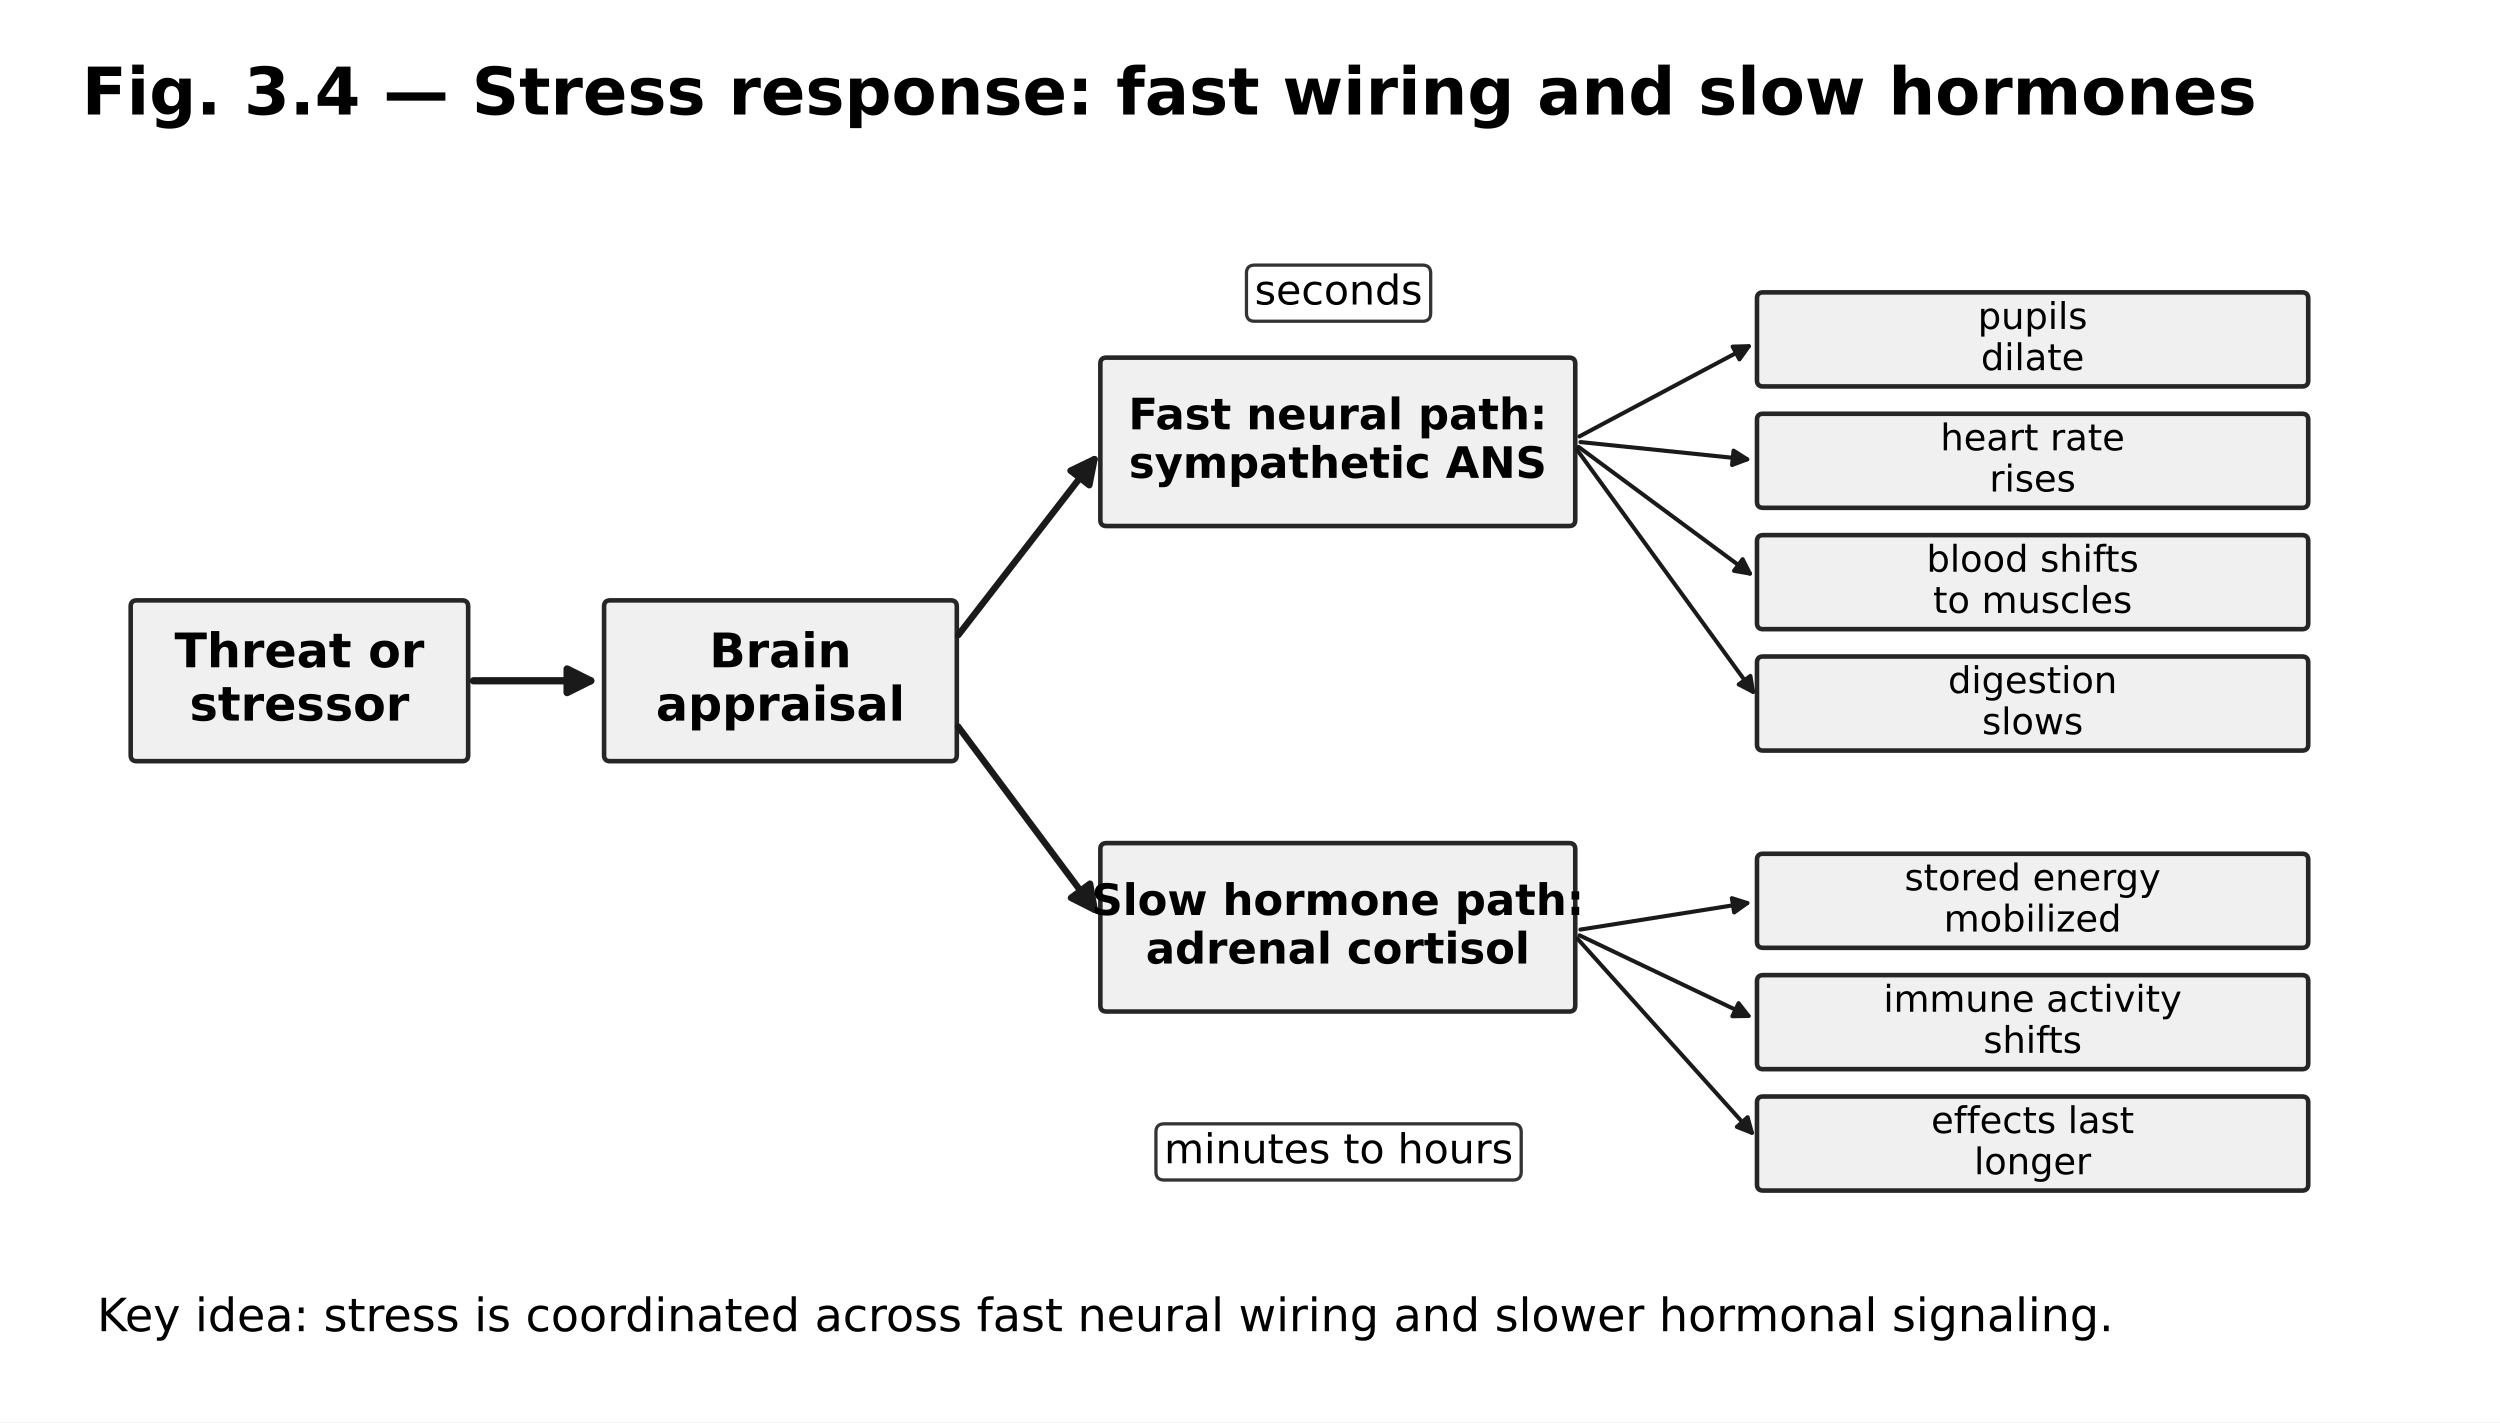
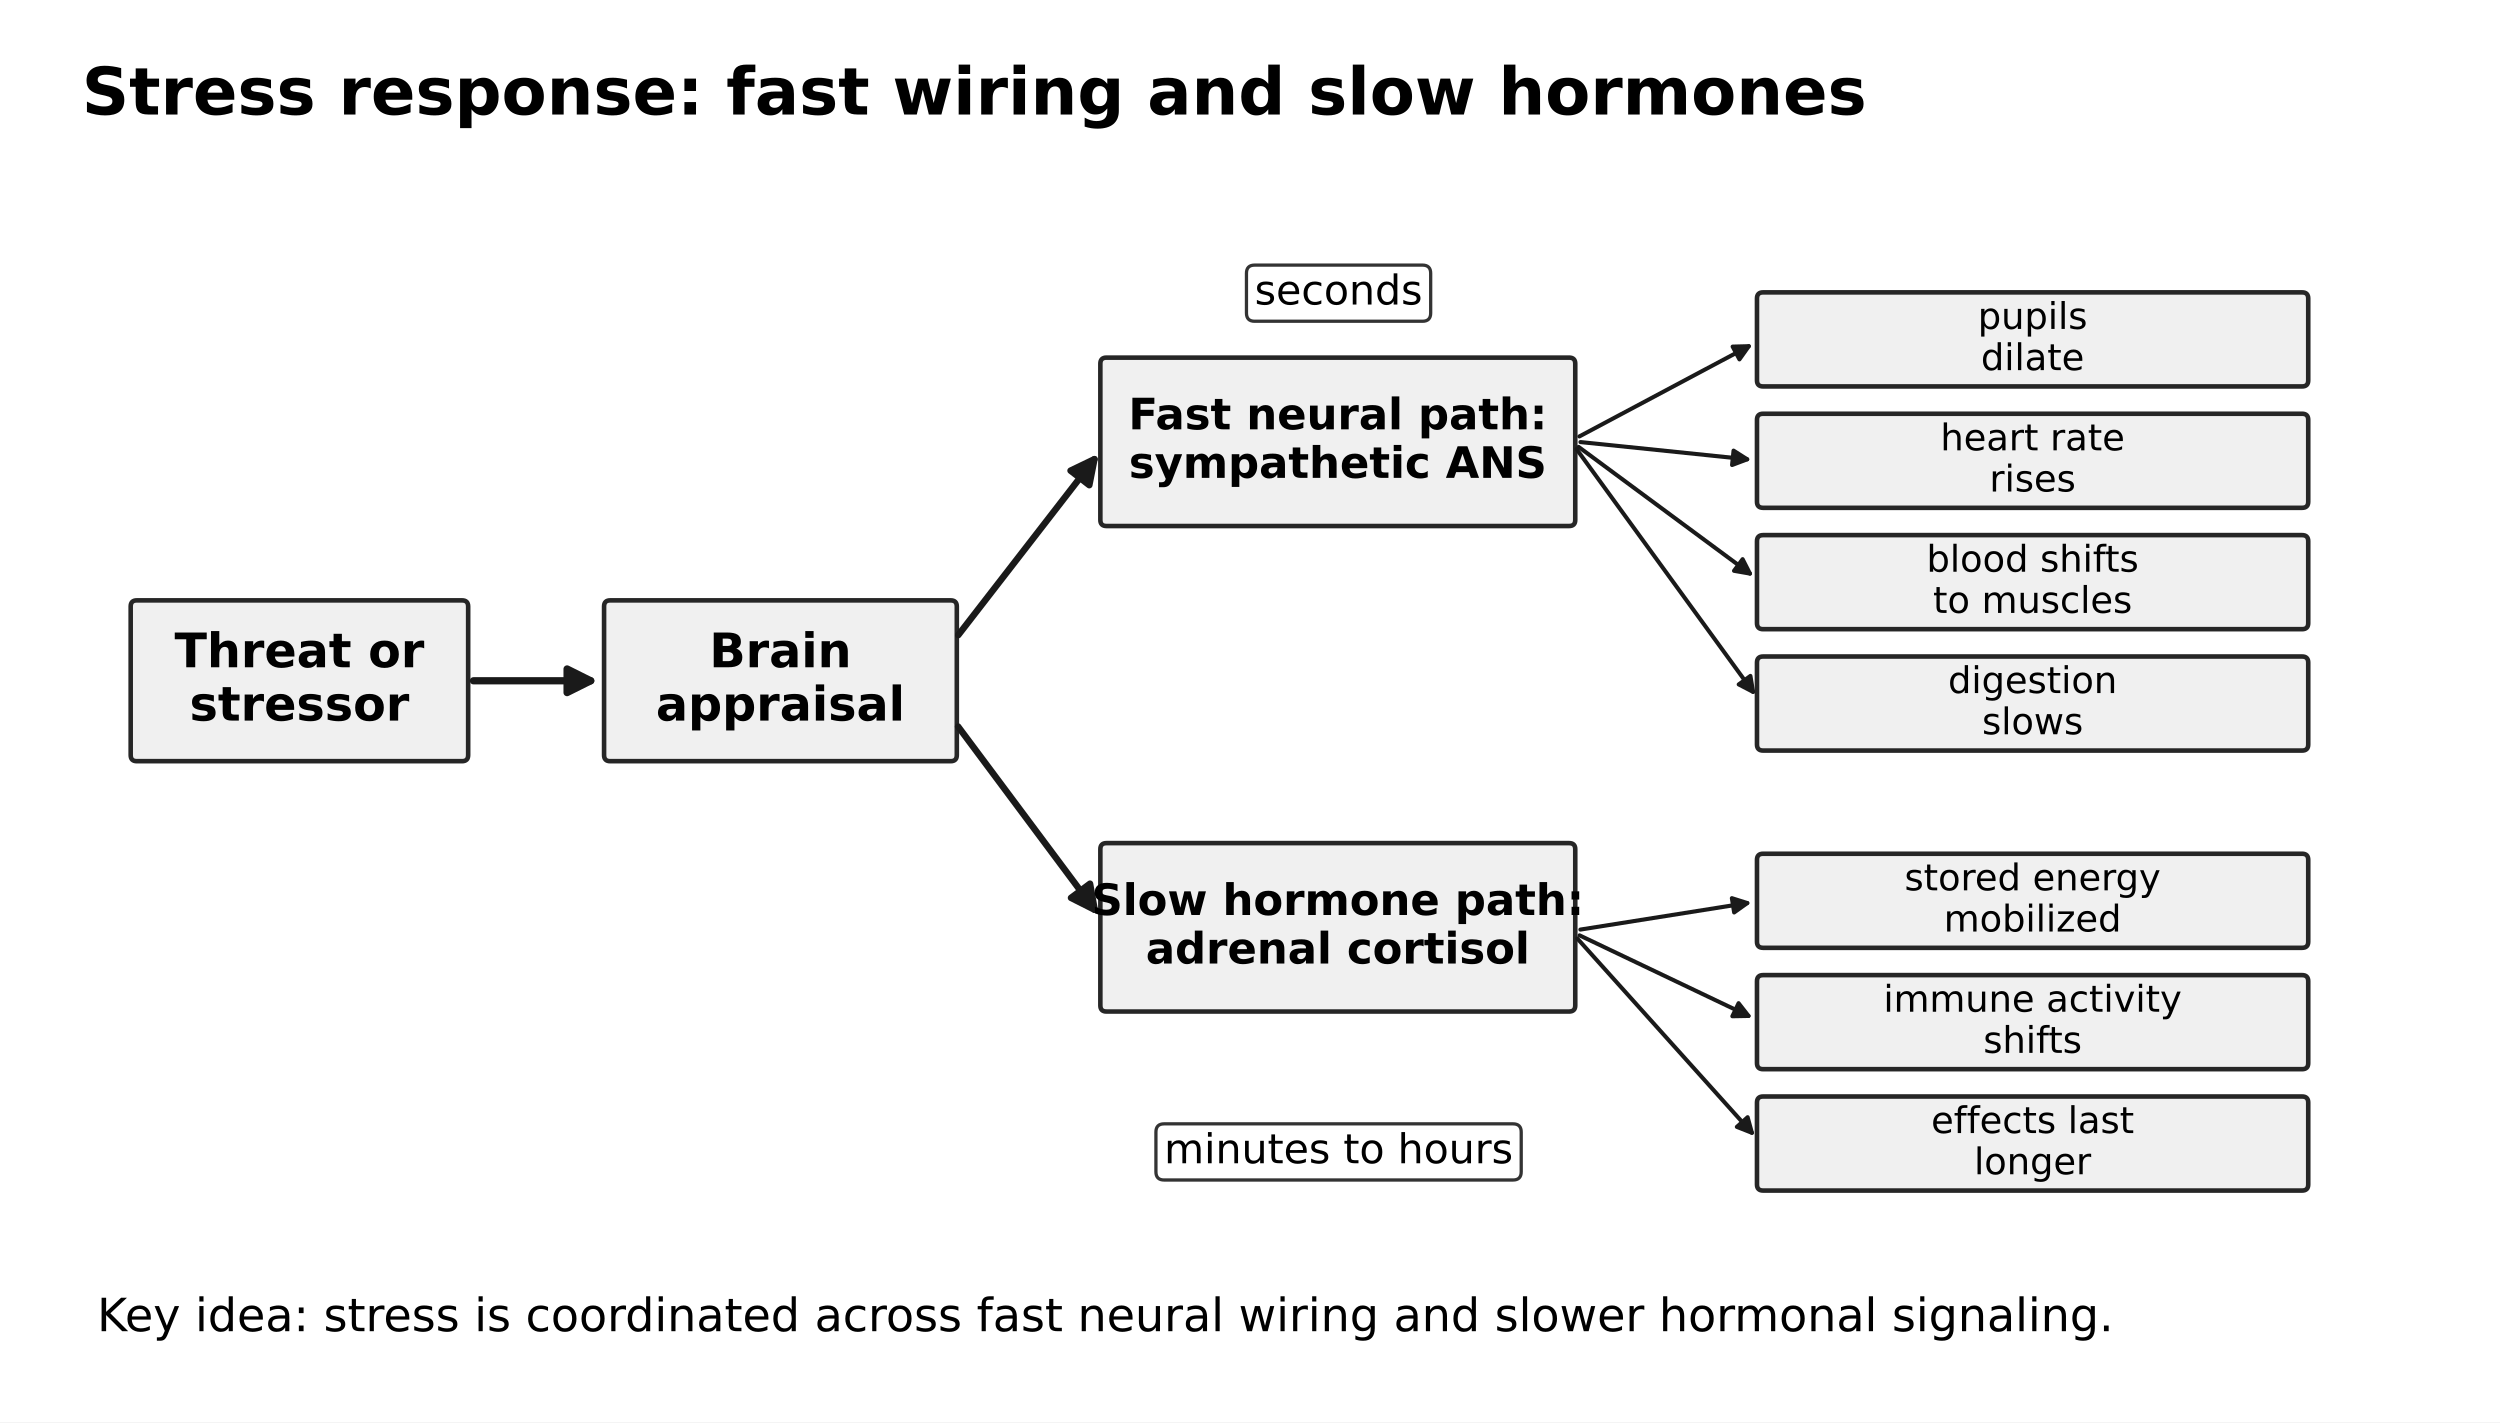
<svg xmlns="http://www.w3.org/2000/svg" width="761.261pt" height="433.08pt" viewBox="0 0 761.261 433.08" version="1.1">
  <defs>
    <style type="text/css">*{stroke-linejoin: round; stroke-linecap: butt}</style>
  </defs>
  <g id="figure_1">
    <g id="patch_1">
      <path d="M 0 433.08  L 761.261 433.08  L 761.261 0  L 0 0  z " style="fill: #ffffff" />
    </g>
    <g id="axes_1">
      <g id="patch_2">
        <path d="M 41.654 231.786  L 140.697 231.786  Q 142.557 231.786 142.557 229.938  L 142.557 184.662  Q 142.557 182.814 140.697 182.814  L 41.654 182.814  Q 39.794 182.814 39.794 184.662  L 39.794 229.938  Q 39.794 231.786 41.654 231.786  z " clip-path="url(#p02f68cf532)" style="fill: #f0f0f0; stroke: #262626; stroke-width: 1.4; stroke-linejoin: miter" />
      </g>
      <g id="patch_3">
        <path d="M 185.801 231.786  L 289.493 231.786  Q 291.353 231.786 291.353 229.938  L 291.353 184.662  Q 291.353 182.814 289.493 182.814  L 185.801 182.814  Q 183.941 182.814 183.941 184.662  L 183.941 229.938  Q 183.941 231.786 185.801 231.786  z " clip-path="url(#p02f68cf532)" style="fill: #f0f0f0; stroke: #262626; stroke-width: 1.4; stroke-linejoin: miter" />
      </g>
      <g id="patch_4">
        <path d="M 144.163 207.3  Q 163.25 207.3 179.878 207.3  " clip-path="url(#p02f68cf532)" style="fill: none; stroke: #1a1a1a; stroke-width: 2.2; stroke-linecap: round" />
        <path d="M 172.678 203.7  L 179.878 207.3  L 172.678 210.9  z " clip-path="url(#p02f68cf532)" style="fill: #1a1a1a; stroke: #1a1a1a; stroke-width: 2.2; stroke-linecap: round" />
      </g>
      <g id="patch_5">
        <path d="M 336.922 160.176  L 477.813 160.176  Q 479.673 160.176 479.673 158.328  L 479.673 110.742  Q 479.673 108.894 477.813 108.894  L 336.922 108.894  Q 335.062 108.894 335.062 110.742  L 335.062 158.328  Q 335.062 160.176 336.922 160.176  z " clip-path="url(#p02f68cf532)" style="fill: #f0f0f0; stroke: #262626; stroke-width: 1.4; stroke-linejoin: miter" />
      </g>
      <g id="patch_6">
        <path d="M 336.922 308.016  L 477.813 308.016  Q 479.673 308.016 479.673 306.168  L 479.673 258.582  Q 479.673 256.734 477.813 256.734  L 336.922 256.734  Q 335.062 256.734 335.062 258.582  L 335.062 306.168  Q 335.062 308.016 336.922 308.016  z " clip-path="url(#p02f68cf532)" style="fill: #f0f0f0; stroke: #262626; stroke-width: 1.4; stroke-linejoin: miter" />
      </g>
      <g id="patch_7">
        <path d="M 291.794 193.378  Q 313.208 165.719 333.253 139.828  " clip-path="url(#p02f68cf532)" style="fill: none; stroke: #1a1a1a; stroke-width: 2; stroke-linecap: round" />
        <path d="M 325.999 143.317  L 333.253 139.828  L 331.692 147.725  z " clip-path="url(#p02f68cf532)" style="fill: #1a1a1a; stroke: #1a1a1a; stroke-width: 2; stroke-linecap: round" />
      </g>
      <g id="patch_8">
        <path d="M 291.749 221.252  Q 313.206 250.034 333.327 277.023  " clip-path="url(#p02f68cf532)" style="fill: none; stroke: #1a1a1a; stroke-width: 2; stroke-linecap: round" />
        <path d="M 331.91 269.098  L 333.327 277.023  L 326.138 273.402  z " clip-path="url(#p02f68cf532)" style="fill: #1a1a1a; stroke: #1a1a1a; stroke-width: 2; stroke-linecap: round" />
      </g>
      <g id="patch_9">
        <path d="M 536.867 117.672  L 701.008 117.672  Q 702.868 117.672 702.868 115.824  L 702.868 90.876  Q 702.868 89.028 701.008 89.028  L 536.867 89.028  Q 535.007 89.028 535.007 90.876  L 535.007 115.824  Q 535.007 117.672 536.867 117.672  z " clip-path="url(#p02f68cf532)" style="fill: #f0f0f0; stroke: #262626; stroke-width: 1.4; stroke-linejoin: miter" />
      </g>
      <g id="patch_10">
        <path d="M 480.928 132.893  Q 507.339 118.827 532.517 105.419  " clip-path="url(#p02f68cf532)" style="fill: none; stroke: #1a1a1a; stroke-width: 1.25; stroke-linecap: round" />
        <path d="M 527.599 105.545  L 532.517 105.419  L 529.668 109.429  z " clip-path="url(#p02f68cf532)" style="fill: #1a1a1a; stroke: #1a1a1a; stroke-width: 1.25; stroke-linecap: round" />
      </g>
      <g id="patch_11">
        <path d="M 536.867 154.632  L 701.008 154.632  Q 702.868 154.632 702.868 152.784  L 702.868 127.836  Q 702.868 125.988 701.008 125.988  L 536.867 125.988  Q 535.007 125.988 535.007 127.836  L 535.007 152.784  Q 535.007 154.632 536.867 154.632  z " clip-path="url(#p02f68cf532)" style="fill: #f0f0f0; stroke: #262626; stroke-width: 1.4; stroke-linejoin: miter" />
      </g>
      <g id="patch_12">
        <path d="M 481.262 134.612  Q 507.339 137.307 532.026 139.858  " clip-path="url(#p02f68cf532)" style="fill: none; stroke: #1a1a1a; stroke-width: 1.25; stroke-linecap: round" />
        <path d="M 527.876 137.217  L 532.026 139.858  L 527.424 141.594  z " clip-path="url(#p02f68cf532)" style="fill: #1a1a1a; stroke: #1a1a1a; stroke-width: 1.25; stroke-linecap: round" />
      </g>
      <g id="patch_13">
        <path d="M 536.867 191.592  L 701.008 191.592  Q 702.868 191.592 702.868 189.744  L 702.868 164.796  Q 702.868 162.948 701.008 162.948  L 536.867 162.948  Q 535.007 162.948 535.007 164.796  L 535.007 189.744  Q 535.007 191.592 536.867 191.592  z " clip-path="url(#p02f68cf532)" style="fill: #f0f0f0; stroke: #262626; stroke-width: 1.4; stroke-linejoin: miter" />
      </g>
      <g id="patch_14">
        <path d="M 480.694 136.09  Q 507.343 155.789 532.867 174.657  " clip-path="url(#p02f68cf532)" style="fill: none; stroke: #1a1a1a; stroke-width: 1.25; stroke-linecap: round" />
        <path d="M 530.637 170.273  L 532.867 174.657  L 528.021 173.811  z " clip-path="url(#p02f68cf532)" style="fill: #1a1a1a; stroke: #1a1a1a; stroke-width: 1.25; stroke-linecap: round" />
      </g>
      <g id="patch_15">
        <path d="M 536.867 228.552  L 701.008 228.552  Q 702.868 228.552 702.868 226.704  L 702.868 201.756  Q 702.868 199.908 701.008 199.908  L 536.867 199.908  Q 535.007 199.908 535.007 201.756  L 535.007 226.704  Q 535.007 228.552 536.867 228.552  z " clip-path="url(#p02f68cf532)" style="fill: #f0f0f0; stroke: #262626; stroke-width: 1.4; stroke-linejoin: miter" />
      </g>
      <g id="patch_16">
        <path d="M 480.043 136.731  Q 507.341 174.268 533.817 210.676  " clip-path="url(#p02f68cf532)" style="fill: none; stroke: #1a1a1a; stroke-width: 1.25; stroke-linecap: round" />
        <path d="M 533.008 205.823  L 533.817 210.676  L 529.45 208.411  z " clip-path="url(#p02f68cf532)" style="fill: #1a1a1a; stroke: #1a1a1a; stroke-width: 1.25; stroke-linecap: round" />
      </g>
      <g id="patch_17">
        <path d="M 536.867 288.612  L 701.008 288.612  Q 702.868 288.612 702.868 286.764  L 702.868 261.816  Q 702.868 259.968 701.008 259.968  L 536.867 259.968  Q 535.007 259.968 535.007 261.816  L 535.007 286.764  Q 535.007 288.612 536.867 288.612  z " clip-path="url(#p02f68cf532)" style="fill: #f0f0f0; stroke: #262626; stroke-width: 1.4; stroke-linejoin: miter" />
      </g>
      <g id="patch_18">
        <path d="M 481.24 283.059  Q 507.338 278.91 532.055 274.981  " clip-path="url(#p02f68cf532)" style="fill: none; stroke: #1a1a1a; stroke-width: 1.25; stroke-linecap: round" />
        <path d="M 527.365 273.499  L 532.055 274.981  L 528.055 277.844  z " clip-path="url(#p02f68cf532)" style="fill: #1a1a1a; stroke: #1a1a1a; stroke-width: 1.25; stroke-linecap: round" />
      </g>
      <g id="patch_19">
        <path d="M 536.867 325.572  L 701.008 325.572  Q 702.868 325.572 702.868 323.724  L 702.868 298.776  Q 702.868 296.928 701.008 296.928  L 536.867 296.928  Q 535.007 296.928 535.007 298.776  L 535.007 323.724  Q 535.007 325.572 536.867 325.572  z " clip-path="url(#p02f68cf532)" style="fill: #f0f0f0; stroke: #262626; stroke-width: 1.4; stroke-linejoin: miter" />
      </g>
      <g id="patch_20">
        <path d="M 480.985 284.821  Q 507.339 297.389 532.431 309.356  " clip-path="url(#p02f68cf532)" style="fill: none; stroke: #1a1a1a; stroke-width: 1.25; stroke-linecap: round" />
        <path d="M 529.407 305.477  L 532.431 309.356  L 527.513 309.448  z " clip-path="url(#p02f68cf532)" style="fill: #1a1a1a; stroke: #1a1a1a; stroke-width: 1.25; stroke-linecap: round" />
      </g>
      <g id="patch_21">
        <path d="M 536.867 362.532  L 701.008 362.532  Q 702.868 362.532 702.868 360.684  L 702.868 335.736  Q 702.868 333.888 701.008 333.888  L 536.867 333.888  Q 535.007 333.888 535.007 335.736  L 535.007 360.684  Q 535.007 362.532 536.867 362.532  z " clip-path="url(#p02f68cf532)" style="fill: #f0f0f0; stroke: #262626; stroke-width: 1.4; stroke-linejoin: miter" />
      </g>
      <g id="patch_22">
        <path d="M 480.284 285.762  Q 507.34 315.87 533.462 344.939  " clip-path="url(#p02f68cf532)" style="fill: none; stroke: #1a1a1a; stroke-width: 1.25; stroke-linecap: round" />
        <path d="M 532.158 340.196  L 533.462 344.939  L 528.885 343.137  z " clip-path="url(#p02f68cf532)" style="fill: #1a1a1a; stroke: #1a1a1a; stroke-width: 1.25; stroke-linecap: round" />
      </g>
      <g id="text_1">
-         <text style="font-weight: 700; font-size: 20px; font-family: 'DejaVu Sans'; text-anchor: start" x="24.915" y="34.871" transform="rotate(-0 24.91459 34.87062)">Fig. 3.4 — Stress response: fast wiring and slow hormones</text>
+         <text style="font-weight: 700; font-size: 20px; font-family: 'DejaVu Sans'; text-anchor: start" x="24.915" y="34.871" transform="rotate(-0 24.91459 34.87062)">Stress response: fast wiring and slow hormones</text>
      </g>
      <g id="text_2">
        <text style="font-weight: 700; font-size: 14.5px; font-family: 'DejaVu Sans'" transform="translate(53.13786 203.1827)">Threat or</text>
        <text style="font-weight: 700; font-size: 14.5px; font-family: 'DejaVu Sans'" transform="translate(57.71669 219.4195)">stressor</text>
      </g>
      <g id="text_3">
        <text style="font-weight: 700; font-size: 14.5px; font-family: 'DejaVu Sans'" transform="translate(216.0067 203.1827)">Brain</text>
        <text style="font-weight: 700; font-size: 14.5px; font-family: 'DejaVu Sans'" transform="translate(199.7293 219.4195)">appraisal</text>
      </g>
      <g id="text_4">
        <text style="font-weight: 700; font-size: 13.2px; font-family: 'DejaVu Sans'" transform="translate(343.6002 130.7353)">Fast neural path:</text>
        <text style="font-weight: 700; font-size: 13.2px; font-family: 'DejaVu Sans'" transform="translate(343.7404 145.5164)">sympathetic ANS</text>
      </g>
      <g id="text_5">
        <text style="font-weight: 700; font-size: 13.2px; font-family: 'DejaVu Sans'" transform="translate(332.3802 278.6268)">Slow hormone path:</text>
        <text style="font-weight: 700; font-size: 13.2px; font-family: 'DejaVu Sans'" transform="translate(348.9018 293.4079)">adrenal cortisol</text>
      </g>
      <g id="text_6">
        <text style="font-size: 11.2px; font-family: 'DejaVu Sans'" transform="translate(602.2492 100.1697)">pupils</text>
        <text style="font-size: 11.2px; font-family: 'DejaVu Sans'" transform="translate(603.1977 112.7113)">dilate</text>
      </g>
      <g id="text_7">
        <text style="font-size: 11.2px; font-family: 'DejaVu Sans'" transform="translate(590.8585 137.1297)">heart rate</text>
        <text style="font-size: 11.2px; font-family: 'DejaVu Sans'" transform="translate(605.7991 149.6713)">rises</text>
      </g>
      <g id="text_8">
        <text style="font-size: 11.2px; font-family: 'DejaVu Sans'" transform="translate(586.6305 174.0897)">blood shifts</text>
        <text style="font-size: 11.2px; font-family: 'DejaVu Sans'" transform="translate(588.6167 186.6313)">to muscles</text>
      </g>
      <g id="text_9">
        <text style="font-size: 11.2px; font-family: 'DejaVu Sans'" transform="translate(593.1816 211.0497)">digestion</text>
        <text style="font-size: 11.2px; font-family: 'DejaVu Sans'" transform="translate(603.5407 223.5913)">slows</text>
      </g>
      <g id="text_10">
        <text style="font-size: 11.2px; font-family: 'DejaVu Sans'" transform="translate(579.9271 271.1097)">stored energy</text>
        <text style="font-size: 11.2px; font-family: 'DejaVu Sans'" transform="translate(591.8936 283.6513)">mobilized</text>
      </g>
      <g id="text_11">
        <text style="font-size: 11.2px; font-family: 'DejaVu Sans'" transform="translate(573.5064 308.0697)">immune activity</text>
        <text style="font-size: 11.2px; font-family: 'DejaVu Sans'" transform="translate(603.9292 320.6113)">shifts</text>
      </g>
      <g id="text_12">
        <text style="font-size: 11.2px; font-family: 'DejaVu Sans'" transform="translate(588.0314 345.0297)">effects last</text>
        <text style="font-size: 11.2px; font-family: 'DejaVu Sans'" transform="translate(601.103 357.5713)">longer</text>
      </g>
      <g id="text_13">
        <g id="patch_23">
          <path d="M 382.053 97.824  L 433.147 97.824  Q 435.647 97.824 435.647 95.324  L 435.647 83.226  Q 435.647 80.726 433.147 80.726  L 382.053 80.726  Q 379.553 80.726 379.553 83.226  L 379.553 95.324  Q 379.553 97.824 382.053 97.824  z " style="fill: #ffffff; stroke: #333333; stroke-linejoin: miter" />
        </g>
        <text style="font-size: 12.5px; font-family: 'DejaVu Sans'; text-anchor: middle" x="407.6" y="92.724" transform="rotate(-0 407.6 92.724)">seconds</text>
      </g>
      <g id="text_14">
        <g id="patch_24">
          <path d="M 354.484 359.316  L 460.716 359.316  Q 463.216 359.316 463.216 356.816  L 463.216 344.718  Q 463.216 342.218 460.716 342.218  L 354.484 342.218  Q 351.984 342.218 351.984 344.718  L 351.984 356.816  Q 351.984 359.316 354.484 359.316  z " style="fill: #ffffff; stroke: #333333; stroke-linejoin: miter" />
        </g>
        <text style="font-size: 12.5px; font-family: 'DejaVu Sans'; text-anchor: middle" x="407.6" y="354.216" transform="rotate(-0 407.6 354.216)">minutes to hours</text>
      </g>
      <g id="text_15">
        <text style="font-size: 14px; font-family: 'DejaVu Sans'; text-anchor: start" x="29.564" y="405.358" transform="rotate(-0 29.56448 405.3584)">Key idea: stress is coordinated across fast neural wiring and slower hormonal signaling.</text>
      </g>
    </g>
  </g>
  <defs>
    <clipPath id="p02f68cf532">
      <rect x="8.64" y="8.64" width="743.981" height="415.8" />
    </clipPath>
  </defs>
</svg>
